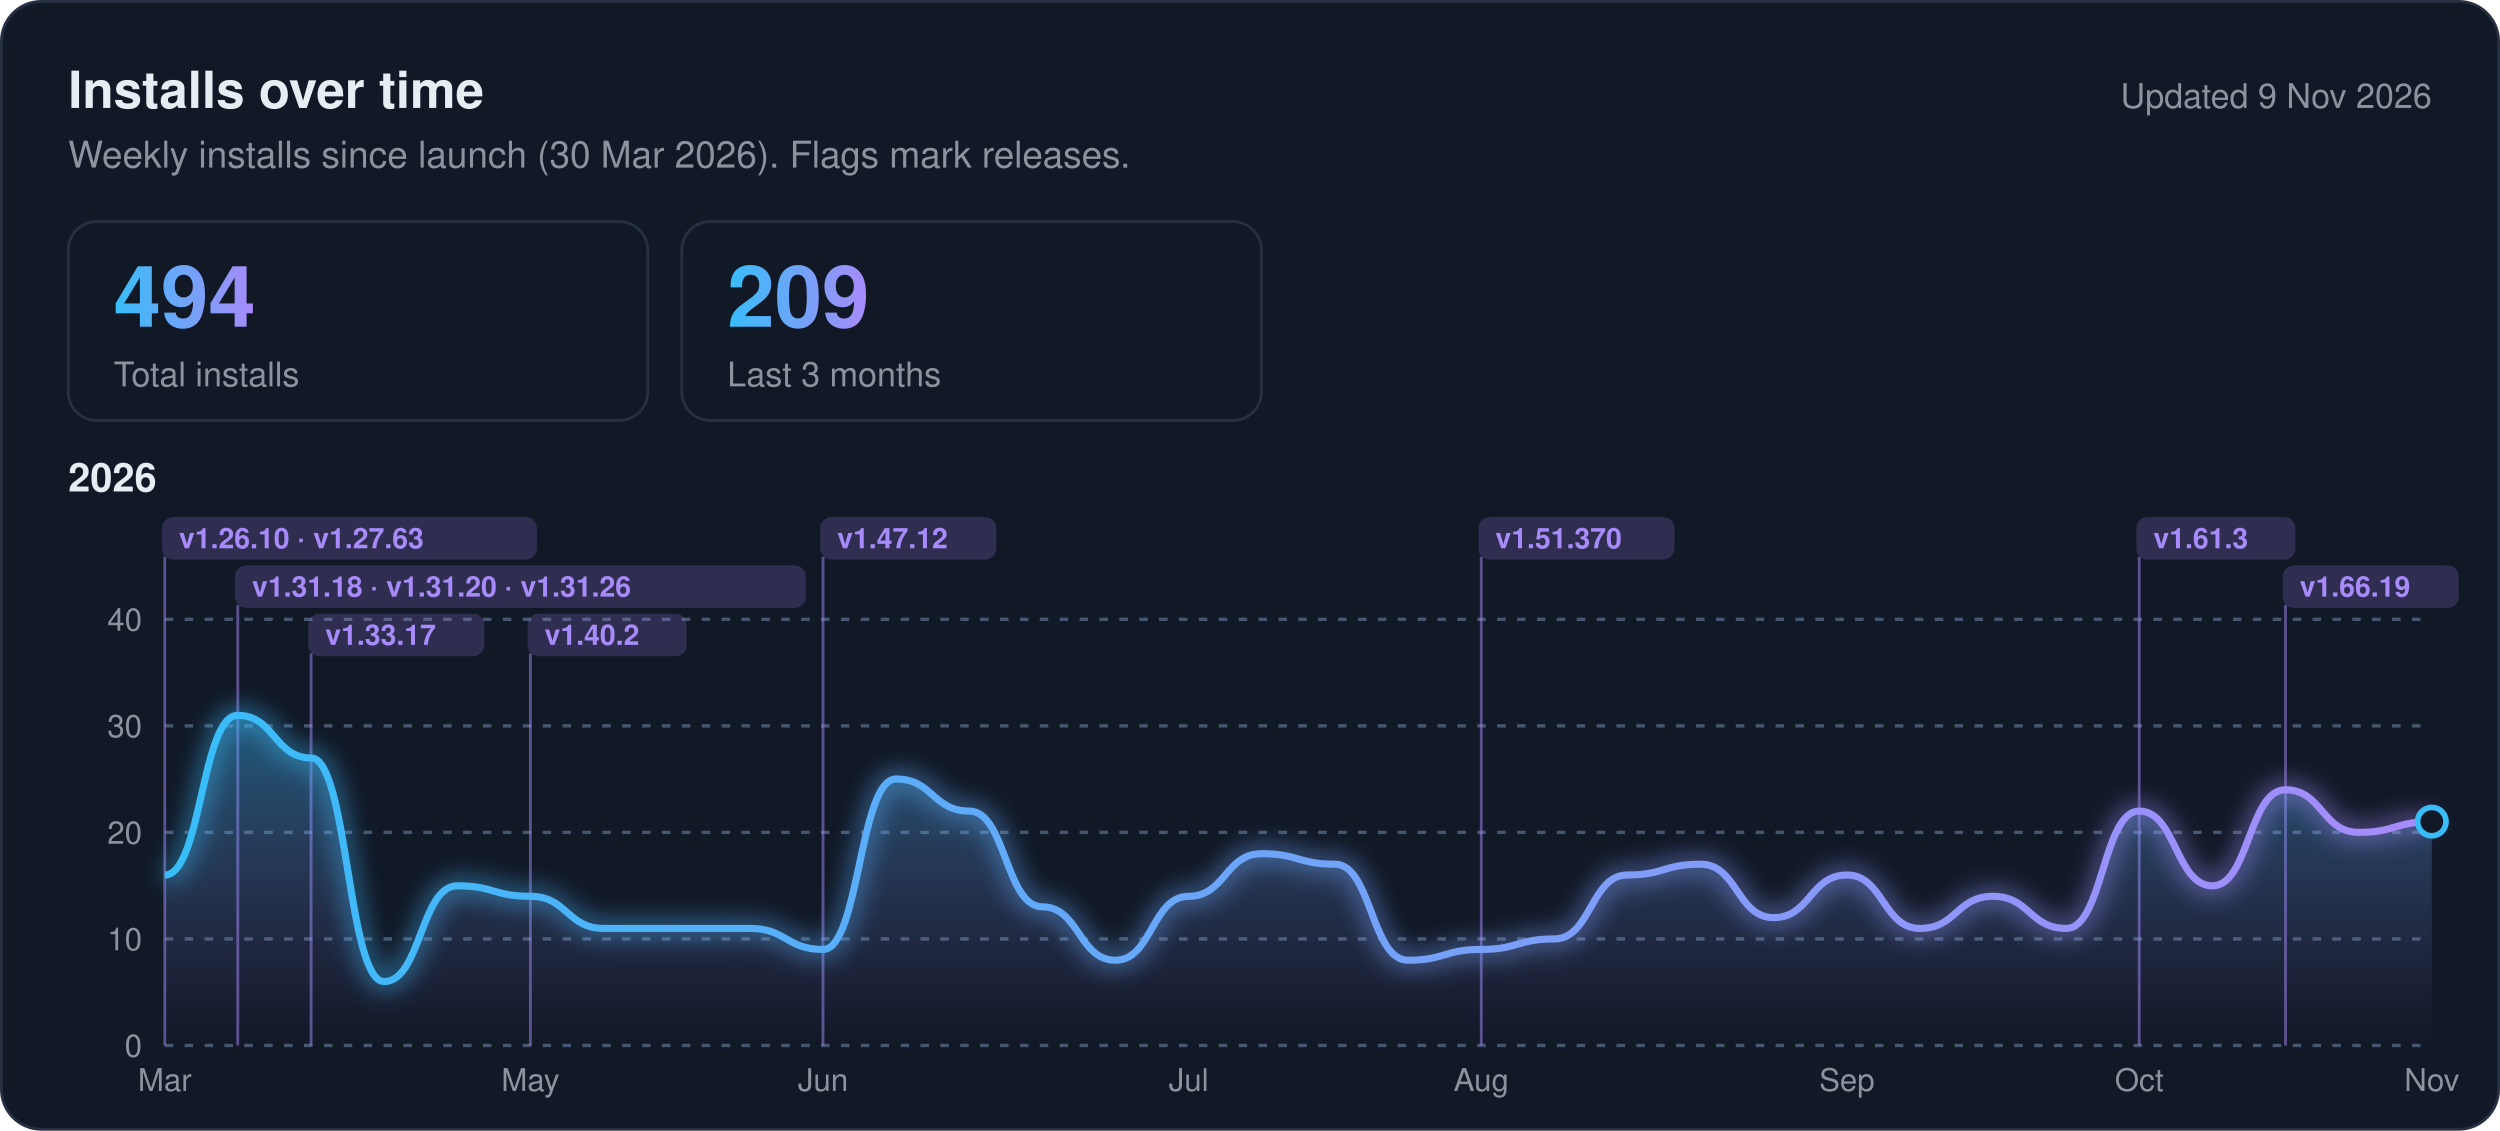
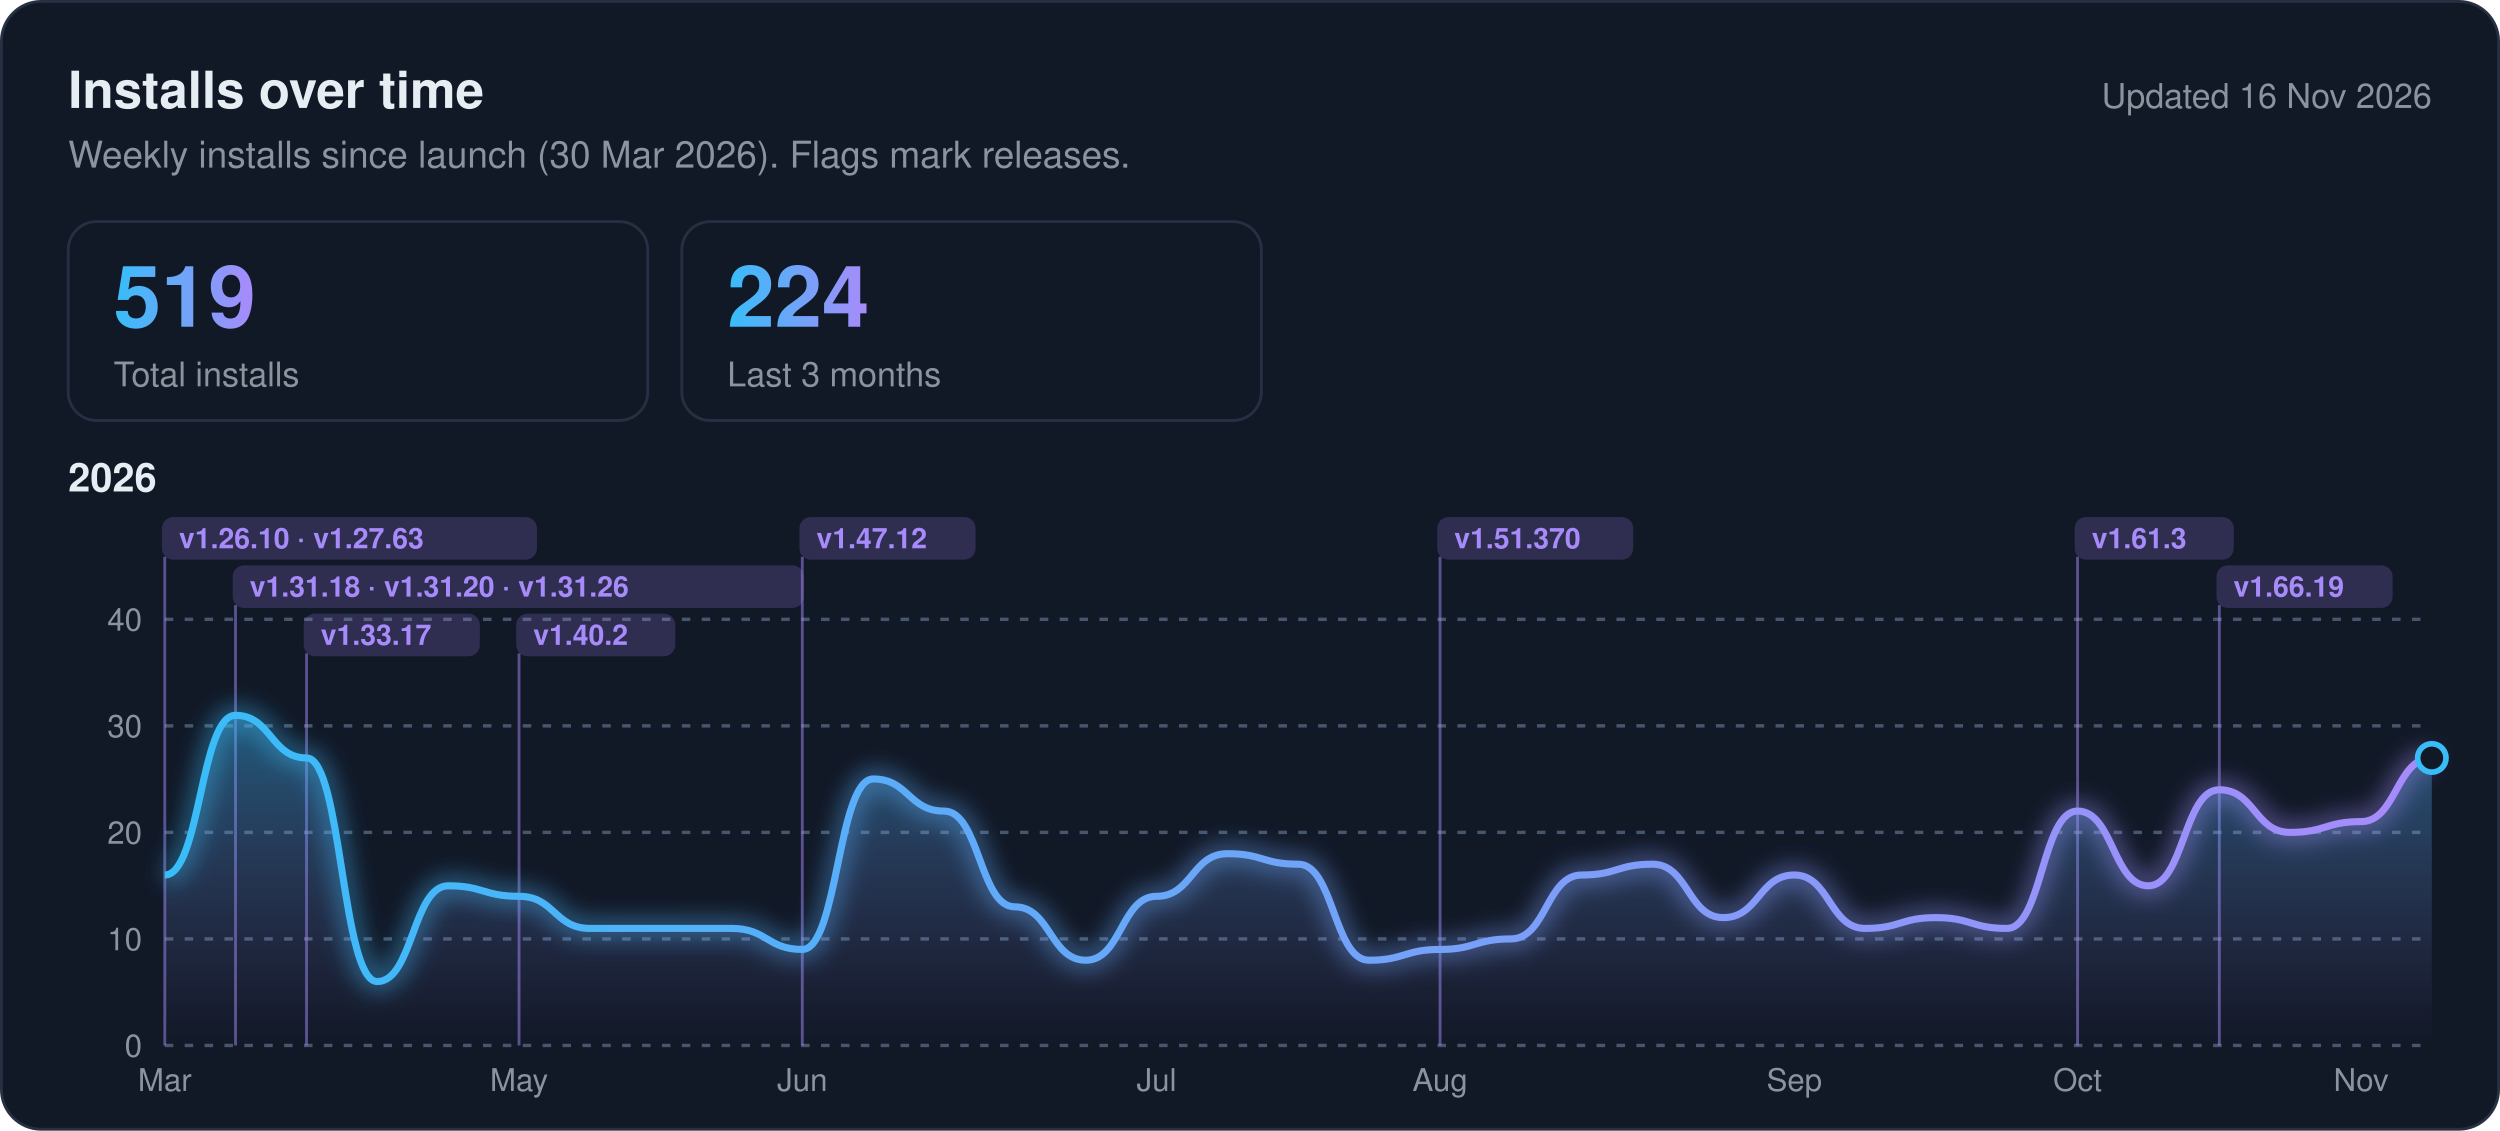
<svg xmlns="http://www.w3.org/2000/svg" viewBox="0 0 880 398" width="880" height="398" role="img" aria-label="Installs over time" font-family="'Segoe UI', system-ui, -apple-system, Helvetica, Arial, sans-serif">
  <style>@keyframes draw{from{stroke-dasharray:1;stroke-dashoffset:1}to{stroke-dasharray:1;stroke-dashoffset:0}}@keyframes fade{from{opacity:0}}.ln,.gw{animation:draw 2.2s ease-out .2s backwards}.fd{animation:fade 1.4s ease 1.2s backwards}@media (prefers-reduced-motion:reduce){.lwv{display:none}}@media (prefers-reduced-motion:reduce){*{animation:none!important}}</style>
  <defs>
    <linearGradient id="lg" x1="0" x2="1">
      <stop offset="0" stop-color="#38bdf8" />
      <stop offset="1" stop-color="#a78bfa" />
    </linearGradient>
    <linearGradient id="ag" x1="0" x2="0" y1="0" y2="1">
      <stop offset="0" stop-color="#38bdf8" stop-opacity=".4" />
      <stop offset="1" stop-color="#a78bfa" stop-opacity="0" />
    </linearGradient>
    <filter id="gw" x="-5%" y="-30%" width="110%" height="160%">
      <feGaussianBlur stdDeviation="4" />
    </filter>
    <linearGradient id="wv0" gradientUnits="userSpaceOnUse" x1="0" y1="0" x2="880" y2="0" gradientTransform="translate(-20,0)">
      <stop offset="0" stop-color="#fff" stop-opacity="0" />
      <stop offset=".04" stop-color="#fff" stop-opacity="0" />
      <stop offset=".08" stop-color="#fff" stop-opacity="1" />
      <stop offset=".086" stop-color="#fff" stop-opacity="0" />
      <stop offset="1" stop-color="#fff" stop-opacity="0" />
      <animateTransform attributeName="gradientTransform" type="translate" values="-20 0;825 0" keyTimes="0;1" dur="8s" begin="2.4s" repeatCount="indefinite" />
    </linearGradient>
  </defs>
  <rect x=".5" y=".5" width="879" height="397" rx="14" fill="#111826" stroke="#263042" />
  <text x="24" y="38" font-size="18" font-weight="700" fill="#e6edf3">Installs over time</text>
  <text x="24" y="59" font-size="13" fill="#8b949e">Weekly installs since launch (30 Mar 2026). Flags mark releases.</text>
-   <text x="856" y="38" font-size="12" fill="#8b949e" text-anchor="end">Updated 9 Nov 2026</text>
+   <text x="856" y="38" font-size="12" fill="#8b949e" text-anchor="end">Updated 16 Nov 2026</text>
  <rect x="24" y="78" width="204" height="70" rx="10" fill="none" stroke="#263042" />
-   <text x="40" y="115" font-size="30" font-weight="700" fill="url(#lg)">494</text>
+   <text x="40" y="115" font-size="30" font-weight="700" fill="url(#lg)">519</text>
  <text x="40" y="136" font-size="12" fill="#8b949e">Total installs</text>
  <rect x="240" y="78" width="204" height="70" rx="10" fill="none" stroke="#263042" />
-   <text x="256" y="115" font-size="30" font-weight="700" fill="url(#lg)">209</text>
+   <text x="256" y="115" font-size="30" font-weight="700" fill="url(#lg)">224</text>
  <text x="256" y="136" font-size="12" fill="#8b949e">Last 3 months</text>
  <text x="24" y="173" font-size="14" font-weight="700" fill="#e6edf3">2026</text>
  <line x1="58" x2="856" y1="368.0" y2="368.0" stroke="#46566e" stroke-width="1.2" stroke-dasharray="3 4" />
  <text x="50" y="372.0" font-size="11" fill="#8b949e" text-anchor="end">0</text>
  <line x1="58" x2="856" y1="330.5" y2="330.5" stroke="#46566e" stroke-width="1.2" stroke-dasharray="3 4" />
  <text x="50" y="334.5" font-size="11" fill="#8b949e" text-anchor="end">10</text>
  <line x1="58" x2="856" y1="293.0" y2="293.0" stroke="#46566e" stroke-width="1.2" stroke-dasharray="3 4" />
  <text x="50" y="297.0" font-size="11" fill="#8b949e" text-anchor="end">20</text>
  <line x1="58" x2="856" y1="255.5" y2="255.5" stroke="#46566e" stroke-width="1.2" stroke-dasharray="3 4" />
  <text x="50" y="259.5" font-size="11" fill="#8b949e" text-anchor="end">30</text>
  <line x1="58" x2="856" y1="218.0" y2="218.0" stroke="#46566e" stroke-width="1.2" stroke-dasharray="3 4" />
  <text x="50" y="222.0" font-size="11" fill="#8b949e" text-anchor="end">40</text>
  <text x="58.0" y="384" font-size="11" fill="#8b949e" text-anchor="middle">Mar</text>
-   <text x="186.7" y="384" font-size="11" fill="#8b949e" text-anchor="middle">May</text>
-   <text x="289.7" y="384" font-size="11" fill="#8b949e" text-anchor="middle">Jun</text>
-   <text x="418.4" y="384" font-size="11" fill="#8b949e" text-anchor="middle">Jul</text>
-   <text x="521.4" y="384" font-size="11" fill="#8b949e" text-anchor="middle">Aug</text>
-   <text x="650.1" y="384" font-size="11" fill="#8b949e" text-anchor="middle">Sep</text>
-   <text x="753.0" y="384" font-size="11" fill="#8b949e" text-anchor="middle">Oct</text>
-   <text x="856.0" y="384" font-size="11" fill="#8b949e" text-anchor="middle">Nov</text>
+   <text x="182.7" y="384" font-size="11" fill="#8b949e" text-anchor="middle">May</text>
+   <text x="282.4" y="384" font-size="11" fill="#8b949e" text-anchor="middle">Jun</text>
+   <text x="407.1" y="384" font-size="11" fill="#8b949e" text-anchor="middle">Jul</text>
+   <text x="506.9" y="384" font-size="11" fill="#8b949e" text-anchor="middle">Aug</text>
+   <text x="631.6" y="384" font-size="11" fill="#8b949e" text-anchor="middle">Sep</text>
+   <text x="731.3" y="384" font-size="11" fill="#8b949e" text-anchor="middle">Oct</text>
+   <text x="831.1" y="384" font-size="11" fill="#8b949e" text-anchor="middle">Nov</text>
  <line x1="58.0" x2="58.0" y1="196" y2="368" stroke="#a78bfa" stroke-opacity=".5" />
  <rect x="57.0" y="182" width="132" height="15" rx="4" fill="#a78bfa" fill-opacity=".2" />
  <text x="63.0" y="193" font-size="10" font-weight="600" fill="#a78bfa" text-anchor="start">v1.26.10 · v1.27.63</text>
-   <line x1="83.7" x2="83.7" y1="213" y2="368" stroke="#a78bfa" stroke-opacity=".5" />
-   <rect x="82.7" y="199" width="201" height="15" rx="4" fill="#a78bfa" fill-opacity=".2" />
-   <text x="88.7" y="210" font-size="10" font-weight="600" fill="#a78bfa" text-anchor="start">v1.31.18 · v1.31.20 · v1.31.26</text>
-   <line x1="109.5" x2="109.5" y1="230" y2="368" stroke="#a78bfa" stroke-opacity=".5" />
-   <rect x="108.5" y="216" width="62" height="15" rx="4" fill="#a78bfa" fill-opacity=".2" />
-   <text x="114.5" y="227" font-size="10" font-weight="600" fill="#a78bfa" text-anchor="start">v1.33.17</text>
-   <line x1="186.7" x2="186.7" y1="230" y2="368" stroke="#a78bfa" stroke-opacity=".5" />
-   <rect x="185.7" y="216" width="56" height="15" rx="4" fill="#a78bfa" fill-opacity=".2" />
-   <text x="191.7" y="227" font-size="10" font-weight="600" fill="#a78bfa" text-anchor="start">v1.40.2</text>
-   <line x1="289.7" x2="289.7" y1="196" y2="368" stroke="#a78bfa" stroke-opacity=".5" />
-   <rect x="288.7" y="182" width="62" height="15" rx="4" fill="#a78bfa" fill-opacity=".2" />
-   <text x="294.7" y="193" font-size="10" font-weight="600" fill="#a78bfa" text-anchor="start">v1.47.12</text>
-   <line x1="521.4" x2="521.4" y1="196" y2="368" stroke="#a78bfa" stroke-opacity=".5" />
-   <rect x="520.4" y="182" width="69" height="15" rx="4" fill="#a78bfa" fill-opacity=".2" />
-   <text x="526.4" y="193" font-size="10" font-weight="600" fill="#a78bfa" text-anchor="start">v1.51.370</text>
-   <line x1="753.0" x2="753.0" y1="196" y2="368" stroke="#a78bfa" stroke-opacity=".5" />
-   <rect x="752.0" y="182" width="56" height="15" rx="4" fill="#a78bfa" fill-opacity=".2" />
-   <text x="758.0" y="193" font-size="10" font-weight="600" fill="#a78bfa" text-anchor="start">v1.61.3</text>
-   <line x1="804.5" x2="804.5" y1="213" y2="368" stroke="#a78bfa" stroke-opacity=".5" />
-   <rect x="803.5" y="199" width="62" height="15" rx="4" fill="#a78bfa" fill-opacity=".2" />
-   <text x="809.5" y="210" font-size="10" font-weight="600" fill="#a78bfa" text-anchor="start">v1.66.19</text>
-   <path class="fd" d="M58.0,308.0C70.9,308.0 70.9,251.8 83.7,251.8C96.6,251.8 96.6,266.8 109.5,266.8C122.4,266.8 122.4,345.5 135.2,345.5C148.1,345.5 148.1,311.8 161.0,311.8C173.8,311.8 173.8,315.5 186.7,315.5C199.6,315.5 199.6,326.8 212.5,326.8C225.3,326.8 225.3,326.8 238.2,326.8C251.1,326.8 251.1,326.8 263.9,326.8C276.8,326.8 276.8,334.2 289.7,334.2C302.5,334.2 302.5,274.2 315.4,274.2C328.3,274.2 328.3,285.5 341.2,285.5C354.0,285.5 354.0,319.2 366.9,319.2C379.8,319.2 379.8,338.0 392.6,338.0C405.5,338.0 405.5,315.5 418.4,315.5C431.3,315.5 431.3,300.5 444.1,300.5C457.0,300.5 457.0,304.2 469.9,304.2C482.7,304.2 482.7,338.0 495.6,338.0C508.5,338.0 508.5,334.2 521.4,334.2C534.2,334.2 534.2,330.5 547.1,330.5C560.0,330.5 560.0,308.0 572.8,308.0C585.7,308.0 585.7,304.2 598.6,304.2C611.5,304.2 611.5,323.0 624.3,323.0C637.2,323.0 637.2,308.0 650.1,308.0C662.9,308.0 662.9,326.8 675.8,326.8C688.7,326.8 688.7,315.5 701.5,315.5C714.4,315.5 714.4,326.8 727.3,326.8C740.2,326.8 740.2,285.5 753.0,285.5C765.9,285.5 765.9,311.8 778.8,311.8C791.6,311.8 791.6,278.0 804.5,278.0C817.4,278.0 817.4,293.0 830.3,293.0C843.1,293.0 843.1,289.2 856.0,289.2L856.0,368.0L58.0,368.0Z" fill="url(#ag)" style="animation-delay:1.20s" />
-   <path class="gw" d="M58.0,308.0C70.9,308.0 70.9,251.8 83.7,251.8C96.6,251.8 96.6,266.8 109.5,266.8C122.4,266.8 122.4,345.5 135.2,345.5C148.1,345.5 148.1,311.8 161.0,311.8C173.8,311.8 173.8,315.5 186.7,315.5C199.6,315.5 199.6,326.8 212.5,326.8C225.3,326.8 225.3,326.8 238.2,326.8C251.1,326.8 251.1,326.8 263.9,326.8C276.8,326.8 276.8,334.2 289.7,334.2C302.5,334.2 302.5,274.2 315.4,274.2C328.3,274.2 328.3,285.5 341.2,285.5C354.0,285.5 354.0,319.2 366.9,319.2C379.8,319.2 379.8,338.0 392.6,338.0C405.5,338.0 405.5,315.5 418.4,315.5C431.3,315.5 431.3,300.5 444.1,300.5C457.0,300.5 457.0,304.2 469.9,304.2C482.7,304.2 482.7,338.0 495.6,338.0C508.5,338.0 508.5,334.2 521.4,334.2C534.2,334.2 534.2,330.5 547.1,330.5C560.0,330.5 560.0,308.0 572.8,308.0C585.7,308.0 585.7,304.2 598.6,304.2C611.5,304.2 611.5,323.0 624.3,323.0C637.2,323.0 637.2,308.0 650.1,308.0C662.9,308.0 662.9,326.8 675.8,326.8C688.7,326.8 688.7,315.5 701.5,315.5C714.4,315.5 714.4,326.8 727.3,326.8C740.2,326.8 740.2,285.5 753.0,285.5C765.9,285.5 765.9,311.8 778.8,311.8C791.6,311.8 791.6,278.0 804.5,278.0C817.4,278.0 817.4,293.0 830.3,293.0C843.1,293.0 843.1,289.2 856.0,289.2" pathLength="1" fill="none" stroke="url(#lg)" stroke-width="7" stroke-opacity=".45" filter="url(#gw)" style="animation-delay:0.20s" />
-   <path class="ln" d="M58.0,308.0C70.9,308.0 70.9,251.8 83.7,251.8C96.6,251.8 96.6,266.8 109.5,266.8C122.4,266.8 122.4,345.5 135.2,345.5C148.1,345.5 148.1,311.8 161.0,311.8C173.8,311.8 173.8,315.5 186.7,315.5C199.6,315.5 199.6,326.8 212.5,326.8C225.3,326.8 225.3,326.8 238.2,326.8C251.1,326.8 251.1,326.8 263.9,326.8C276.8,326.8 276.8,334.2 289.7,334.2C302.5,334.2 302.5,274.2 315.4,274.2C328.3,274.2 328.3,285.5 341.2,285.5C354.0,285.5 354.0,319.2 366.9,319.2C379.8,319.2 379.8,338.0 392.6,338.0C405.5,338.0 405.5,315.5 418.4,315.5C431.3,315.5 431.3,300.5 444.1,300.5C457.0,300.5 457.0,304.2 469.9,304.2C482.7,304.2 482.7,338.0 495.6,338.0C508.5,338.0 508.5,334.2 521.4,334.2C534.2,334.2 534.2,330.5 547.1,330.5C560.0,330.5 560.0,308.0 572.8,308.0C585.7,308.0 585.7,304.2 598.6,304.2C611.5,304.2 611.5,323.0 624.3,323.0C637.2,323.0 637.2,308.0 650.1,308.0C662.9,308.0 662.9,326.8 675.8,326.8C688.7,326.8 688.7,315.5 701.5,315.5C714.4,315.5 714.4,326.8 727.3,326.8C740.2,326.8 740.2,285.5 753.0,285.5C765.9,285.5 765.9,311.8 778.8,311.8C791.6,311.8 791.6,278.0 804.5,278.0C817.4,278.0 817.4,293.0 830.3,293.0C843.1,293.0 843.1,289.2 856.0,289.2" pathLength="1" fill="none" stroke="url(#lg)" stroke-width="2.5" stroke-linejoin="round" style="animation-delay:0.20s" />
-   <path class="lwv" d="M58.0,308.0C70.9,308.0 70.9,251.8 83.7,251.8C96.6,251.8 96.6,266.8 109.5,266.8C122.4,266.8 122.4,345.5 135.2,345.5C148.1,345.5 148.1,311.8 161.0,311.8C173.8,311.8 173.8,315.5 186.7,315.5C199.6,315.5 199.6,326.8 212.5,326.8C225.3,326.8 225.3,326.8 238.2,326.8C251.1,326.8 251.1,326.8 263.9,326.8C276.8,326.8 276.8,334.2 289.7,334.2C302.5,334.2 302.5,274.2 315.4,274.2C328.3,274.2 328.3,285.5 341.2,285.5C354.0,285.5 354.0,319.2 366.9,319.2C379.8,319.2 379.8,338.0 392.6,338.0C405.5,338.0 405.5,315.5 418.4,315.5C431.3,315.5 431.3,300.5 444.1,300.5C457.0,300.5 457.0,304.2 469.9,304.2C482.7,304.2 482.7,338.0 495.6,338.0C508.5,338.0 508.5,334.2 521.4,334.2C534.2,334.2 534.2,330.5 547.1,330.5C560.0,330.5 560.0,308.0 572.8,308.0C585.7,308.0 585.7,304.2 598.6,304.2C611.5,304.2 611.5,323.0 624.3,323.0C637.2,323.0 637.2,308.0 650.1,308.0C662.9,308.0 662.9,326.8 675.8,326.8C688.7,326.8 688.7,315.5 701.5,315.5C714.4,315.5 714.4,326.8 727.3,326.8C740.2,326.8 740.2,285.5 753.0,285.5C765.9,285.5 765.9,311.8 778.8,311.8C791.6,311.8 791.6,278.0 804.5,278.0C817.4,278.0 817.4,293.0 830.3,293.0C843.1,293.0 843.1,289.2 856.0,289.2" fill="none" stroke="url(#wv0)" stroke-width="5.5" stroke-linecap="round" filter="url(#gw)" />
-   <path class="lwv" d="M58.0,308.0C70.9,308.0 70.9,251.8 83.7,251.8C96.6,251.8 96.6,266.8 109.5,266.8C122.4,266.8 122.4,345.5 135.2,345.5C148.1,345.5 148.1,311.8 161.0,311.8C173.8,311.8 173.8,315.5 186.7,315.5C199.6,315.5 199.6,326.8 212.5,326.8C225.3,326.8 225.3,326.8 238.2,326.8C251.1,326.8 251.1,326.8 263.9,326.8C276.8,326.8 276.8,334.2 289.7,334.2C302.5,334.2 302.5,274.2 315.4,274.2C328.3,274.2 328.3,285.5 341.2,285.5C354.0,285.5 354.0,319.2 366.9,319.2C379.8,319.2 379.8,338.0 392.6,338.0C405.5,338.0 405.5,315.5 418.4,315.5C431.3,315.5 431.3,300.5 444.1,300.5C457.0,300.5 457.0,304.2 469.9,304.2C482.7,304.2 482.7,338.0 495.6,338.0C508.5,338.0 508.5,334.2 521.4,334.2C534.2,334.2 534.2,330.5 547.1,330.5C560.0,330.5 560.0,308.0 572.8,308.0C585.7,308.0 585.7,304.2 598.6,304.2C611.5,304.2 611.5,323.0 624.3,323.0C637.2,323.0 637.2,308.0 650.1,308.0C662.9,308.0 662.9,326.8 675.8,326.8C688.7,326.8 688.7,315.5 701.5,315.5C714.4,315.5 714.4,326.8 727.3,326.8C740.2,326.8 740.2,285.5 753.0,285.5C765.9,285.5 765.9,311.8 778.8,311.8C791.6,311.8 791.6,278.0 804.5,278.0C817.4,278.0 817.4,293.0 830.3,293.0C843.1,293.0 843.1,289.2 856.0,289.2" fill="none" stroke="url(#wv0)" stroke-width="2" stroke-linecap="round" />
-   <circle class="fd" cx="856.0" cy="289.2" r="5" fill="#111826" stroke="#38bdf8" stroke-width="2" style="animation-delay:1.20s" />
+   <line x1="82.9" x2="82.9" y1="213" y2="368" stroke="#a78bfa" stroke-opacity=".5" />
+   <rect x="81.9" y="199" width="201" height="15" rx="4" fill="#a78bfa" fill-opacity=".2" />
+   <text x="87.9" y="210" font-size="10" font-weight="600" fill="#a78bfa" text-anchor="start">v1.31.18 · v1.31.20 · v1.31.26</text>
+   <line x1="107.9" x2="107.9" y1="230" y2="368" stroke="#a78bfa" stroke-opacity=".5" />
+   <rect x="106.9" y="216" width="62" height="15" rx="4" fill="#a78bfa" fill-opacity=".2" />
+   <text x="112.9" y="227" font-size="10" font-weight="600" fill="#a78bfa" text-anchor="start">v1.33.17</text>
+   <line x1="182.7" x2="182.7" y1="230" y2="368" stroke="#a78bfa" stroke-opacity=".5" />
+   <rect x="181.7" y="216" width="56" height="15" rx="4" fill="#a78bfa" fill-opacity=".2" />
+   <text x="187.7" y="227" font-size="10" font-weight="600" fill="#a78bfa" text-anchor="start">v1.40.2</text>
+   <line x1="282.4" x2="282.4" y1="196" y2="368" stroke="#a78bfa" stroke-opacity=".5" />
+   <rect x="281.4" y="182" width="62" height="15" rx="4" fill="#a78bfa" fill-opacity=".2" />
+   <text x="287.4" y="193" font-size="10" font-weight="600" fill="#a78bfa" text-anchor="start">v1.47.12</text>
+   <line x1="506.9" x2="506.9" y1="196" y2="368" stroke="#a78bfa" stroke-opacity=".5" />
+   <rect x="505.9" y="182" width="69" height="15" rx="4" fill="#a78bfa" fill-opacity=".2" />
+   <text x="511.9" y="193" font-size="10" font-weight="600" fill="#a78bfa" text-anchor="start">v1.51.370</text>
+   <line x1="731.3" x2="731.3" y1="196" y2="368" stroke="#a78bfa" stroke-opacity=".5" />
+   <rect x="730.3" y="182" width="56" height="15" rx="4" fill="#a78bfa" fill-opacity=".2" />
+   <text x="736.3" y="193" font-size="10" font-weight="600" fill="#a78bfa" text-anchor="start">v1.61.3</text>
+   <line x1="781.2" x2="781.2" y1="213" y2="368" stroke="#a78bfa" stroke-opacity=".5" />
+   <rect x="780.2" y="199" width="62" height="15" rx="4" fill="#a78bfa" fill-opacity=".2" />
+   <text x="786.2" y="210" font-size="10" font-weight="600" fill="#a78bfa" text-anchor="start">v1.66.19</text>
+   <path class="fd" d="M58.0,308.0C70.5,308.0 70.5,251.8 82.9,251.8C95.4,251.8 95.4,266.8 107.9,266.8C120.3,266.8 120.3,345.5 132.8,345.5C145.3,345.5 145.3,311.8 157.8,311.8C170.2,311.8 170.2,315.5 182.7,315.5C195.2,315.5 195.2,326.8 207.6,326.8C220.1,326.8 220.1,326.8 232.6,326.8C245.0,326.8 245.0,326.8 257.5,326.8C270.0,326.8 270.0,334.2 282.4,334.2C294.9,334.2 294.9,274.2 307.4,274.2C319.8,274.2 319.8,285.5 332.3,285.5C344.8,285.5 344.8,319.2 357.2,319.2C369.7,319.2 369.7,338.0 382.2,338.0C394.7,338.0 394.7,315.5 407.1,315.5C419.6,315.5 419.6,300.5 432.1,300.5C444.5,300.5 444.5,304.2 457.0,304.2C469.5,304.2 469.5,338.0 481.9,338.0C494.4,338.0 494.4,334.2 506.9,334.2C519.3,334.2 519.3,330.5 531.8,330.5C544.3,330.5 544.3,308.0 556.8,308.0C569.2,308.0 569.2,304.2 581.7,304.2C594.2,304.2 594.2,323.0 606.6,323.0C619.1,323.0 619.1,308.0 631.6,308.0C644.0,308.0 644.0,326.8 656.5,326.8C669.0,326.8 669.0,323.0 681.4,323.0C693.9,323.0 693.9,326.8 706.4,326.8C718.8,326.8 718.8,285.5 731.3,285.5C743.8,285.5 743.8,311.8 756.2,311.8C768.7,311.8 768.7,278.0 781.2,278.0C793.7,278.0 793.7,293.0 806.1,293.0C818.6,293.0 818.6,289.2 831.1,289.2C843.5,289.2 843.5,266.8 856.0,266.8L856.0,368.0L58.0,368.0Z" fill="url(#ag)" style="animation-delay:1.20s" />
+   <path class="gw" d="M58.0,308.0C70.5,308.0 70.5,251.8 82.9,251.8C95.4,251.8 95.4,266.8 107.9,266.8C120.3,266.8 120.3,345.5 132.8,345.5C145.3,345.5 145.3,311.8 157.8,311.8C170.2,311.8 170.2,315.5 182.7,315.5C195.2,315.5 195.2,326.8 207.6,326.8C220.1,326.8 220.1,326.8 232.6,326.8C245.0,326.8 245.0,326.8 257.5,326.8C270.0,326.8 270.0,334.2 282.4,334.2C294.9,334.2 294.9,274.2 307.4,274.2C319.8,274.2 319.8,285.5 332.3,285.5C344.8,285.5 344.8,319.2 357.2,319.2C369.7,319.2 369.7,338.0 382.2,338.0C394.7,338.0 394.7,315.5 407.1,315.5C419.6,315.5 419.6,300.5 432.1,300.5C444.5,300.5 444.5,304.2 457.0,304.2C469.5,304.2 469.5,338.0 481.9,338.0C494.4,338.0 494.4,334.2 506.9,334.2C519.3,334.2 519.3,330.5 531.8,330.5C544.3,330.5 544.3,308.0 556.8,308.0C569.2,308.0 569.2,304.2 581.7,304.2C594.2,304.2 594.2,323.0 606.6,323.0C619.1,323.0 619.1,308.0 631.6,308.0C644.0,308.0 644.0,326.8 656.5,326.8C669.0,326.8 669.0,323.0 681.4,323.0C693.9,323.0 693.9,326.8 706.4,326.8C718.8,326.8 718.8,285.5 731.3,285.5C743.8,285.5 743.8,311.8 756.2,311.8C768.7,311.8 768.7,278.0 781.2,278.0C793.7,278.0 793.7,293.0 806.1,293.0C818.6,293.0 818.6,289.2 831.1,289.2C843.5,289.2 843.5,266.8 856.0,266.8" pathLength="1" fill="none" stroke="url(#lg)" stroke-width="7" stroke-opacity=".45" filter="url(#gw)" style="animation-delay:0.20s" />
+   <path class="ln" d="M58.0,308.0C70.5,308.0 70.5,251.8 82.9,251.8C95.4,251.8 95.4,266.8 107.9,266.8C120.3,266.8 120.3,345.5 132.8,345.5C145.3,345.5 145.3,311.8 157.8,311.8C170.2,311.8 170.2,315.5 182.7,315.5C195.2,315.5 195.2,326.8 207.6,326.8C220.1,326.8 220.1,326.8 232.6,326.8C245.0,326.8 245.0,326.8 257.5,326.8C270.0,326.8 270.0,334.2 282.4,334.2C294.9,334.2 294.9,274.2 307.4,274.2C319.8,274.2 319.8,285.5 332.3,285.5C344.8,285.5 344.8,319.2 357.2,319.2C369.7,319.2 369.7,338.0 382.2,338.0C394.7,338.0 394.7,315.5 407.1,315.5C419.6,315.5 419.6,300.5 432.1,300.5C444.5,300.5 444.5,304.2 457.0,304.2C469.5,304.2 469.5,338.0 481.9,338.0C494.4,338.0 494.4,334.2 506.9,334.2C519.3,334.2 519.3,330.5 531.8,330.5C544.3,330.5 544.3,308.0 556.8,308.0C569.2,308.0 569.2,304.2 581.7,304.2C594.2,304.2 594.2,323.0 606.6,323.0C619.1,323.0 619.1,308.0 631.6,308.0C644.0,308.0 644.0,326.8 656.5,326.8C669.0,326.8 669.0,323.0 681.4,323.0C693.9,323.0 693.9,326.8 706.4,326.8C718.8,326.8 718.8,285.5 731.3,285.5C743.8,285.5 743.8,311.8 756.2,311.8C768.7,311.8 768.7,278.0 781.2,278.0C793.7,278.0 793.7,293.0 806.1,293.0C818.6,293.0 818.6,289.2 831.1,289.2C843.5,289.2 843.5,266.8 856.0,266.8" pathLength="1" fill="none" stroke="url(#lg)" stroke-width="2.5" stroke-linejoin="round" style="animation-delay:0.20s" />
+   <path class="lwv" d="M58.0,308.0C70.5,308.0 70.5,251.8 82.9,251.8C95.4,251.8 95.4,266.8 107.9,266.8C120.3,266.8 120.3,345.5 132.8,345.5C145.3,345.5 145.3,311.8 157.8,311.8C170.2,311.8 170.2,315.5 182.7,315.5C195.2,315.5 195.2,326.8 207.6,326.8C220.1,326.8 220.1,326.8 232.6,326.8C245.0,326.8 245.0,326.8 257.5,326.8C270.0,326.8 270.0,334.2 282.4,334.2C294.9,334.2 294.9,274.2 307.4,274.2C319.8,274.2 319.8,285.5 332.3,285.5C344.8,285.5 344.8,319.2 357.2,319.2C369.7,319.2 369.7,338.0 382.2,338.0C394.7,338.0 394.7,315.5 407.1,315.5C419.6,315.5 419.6,300.5 432.1,300.5C444.5,300.5 444.5,304.2 457.0,304.2C469.5,304.2 469.5,338.0 481.9,338.0C494.4,338.0 494.4,334.2 506.9,334.2C519.3,334.2 519.3,330.5 531.8,330.5C544.3,330.5 544.3,308.0 556.8,308.0C569.2,308.0 569.2,304.2 581.7,304.2C594.2,304.2 594.2,323.0 606.6,323.0C619.1,323.0 619.1,308.0 631.6,308.0C644.0,308.0 644.0,326.8 656.5,326.8C669.0,326.8 669.0,323.0 681.4,323.0C693.9,323.0 693.9,326.8 706.4,326.8C718.8,326.8 718.8,285.5 731.3,285.5C743.8,285.5 743.8,311.8 756.2,311.8C768.7,311.8 768.7,278.0 781.2,278.0C793.7,278.0 793.7,293.0 806.1,293.0C818.6,293.0 818.6,289.2 831.1,289.2C843.5,289.2 843.5,266.8 856.0,266.8" fill="none" stroke="url(#wv0)" stroke-width="5.5" stroke-linecap="round" filter="url(#gw)" />
+   <path class="lwv" d="M58.0,308.0C70.5,308.0 70.5,251.8 82.9,251.8C95.4,251.8 95.4,266.8 107.9,266.8C120.3,266.8 120.3,345.5 132.8,345.5C145.3,345.5 145.3,311.8 157.8,311.8C170.2,311.8 170.2,315.5 182.7,315.5C195.2,315.5 195.2,326.8 207.6,326.8C220.1,326.8 220.1,326.8 232.6,326.8C245.0,326.8 245.0,326.8 257.5,326.8C270.0,326.8 270.0,334.2 282.4,334.2C294.9,334.2 294.9,274.2 307.4,274.2C319.8,274.2 319.8,285.5 332.3,285.5C344.8,285.5 344.8,319.2 357.2,319.2C369.7,319.2 369.7,338.0 382.2,338.0C394.7,338.0 394.7,315.5 407.1,315.5C419.6,315.5 419.6,300.5 432.1,300.5C444.5,300.5 444.5,304.2 457.0,304.2C469.5,304.2 469.5,338.0 481.9,338.0C494.4,338.0 494.4,334.2 506.9,334.2C519.3,334.2 519.3,330.5 531.8,330.5C544.3,330.5 544.3,308.0 556.8,308.0C569.2,308.0 569.2,304.2 581.7,304.2C594.2,304.2 594.2,323.0 606.6,323.0C619.1,323.0 619.1,308.0 631.6,308.0C644.0,308.0 644.0,326.8 656.5,326.8C669.0,326.8 669.0,323.0 681.4,323.0C693.9,323.0 693.9,326.8 706.4,326.8C718.8,326.8 718.8,285.5 731.3,285.5C743.8,285.5 743.8,311.8 756.2,311.8C768.7,311.8 768.7,278.0 781.2,278.0C793.7,278.0 793.7,293.0 806.1,293.0C818.6,293.0 818.6,289.2 831.1,289.2C843.5,289.2 843.5,266.8 856.0,266.8" fill="none" stroke="url(#wv0)" stroke-width="2" stroke-linecap="round" />
+   <circle class="fd" cx="856.0" cy="266.8" r="5" fill="#111826" stroke="#38bdf8" stroke-width="2" style="animation-delay:1.20s" />
</svg>
